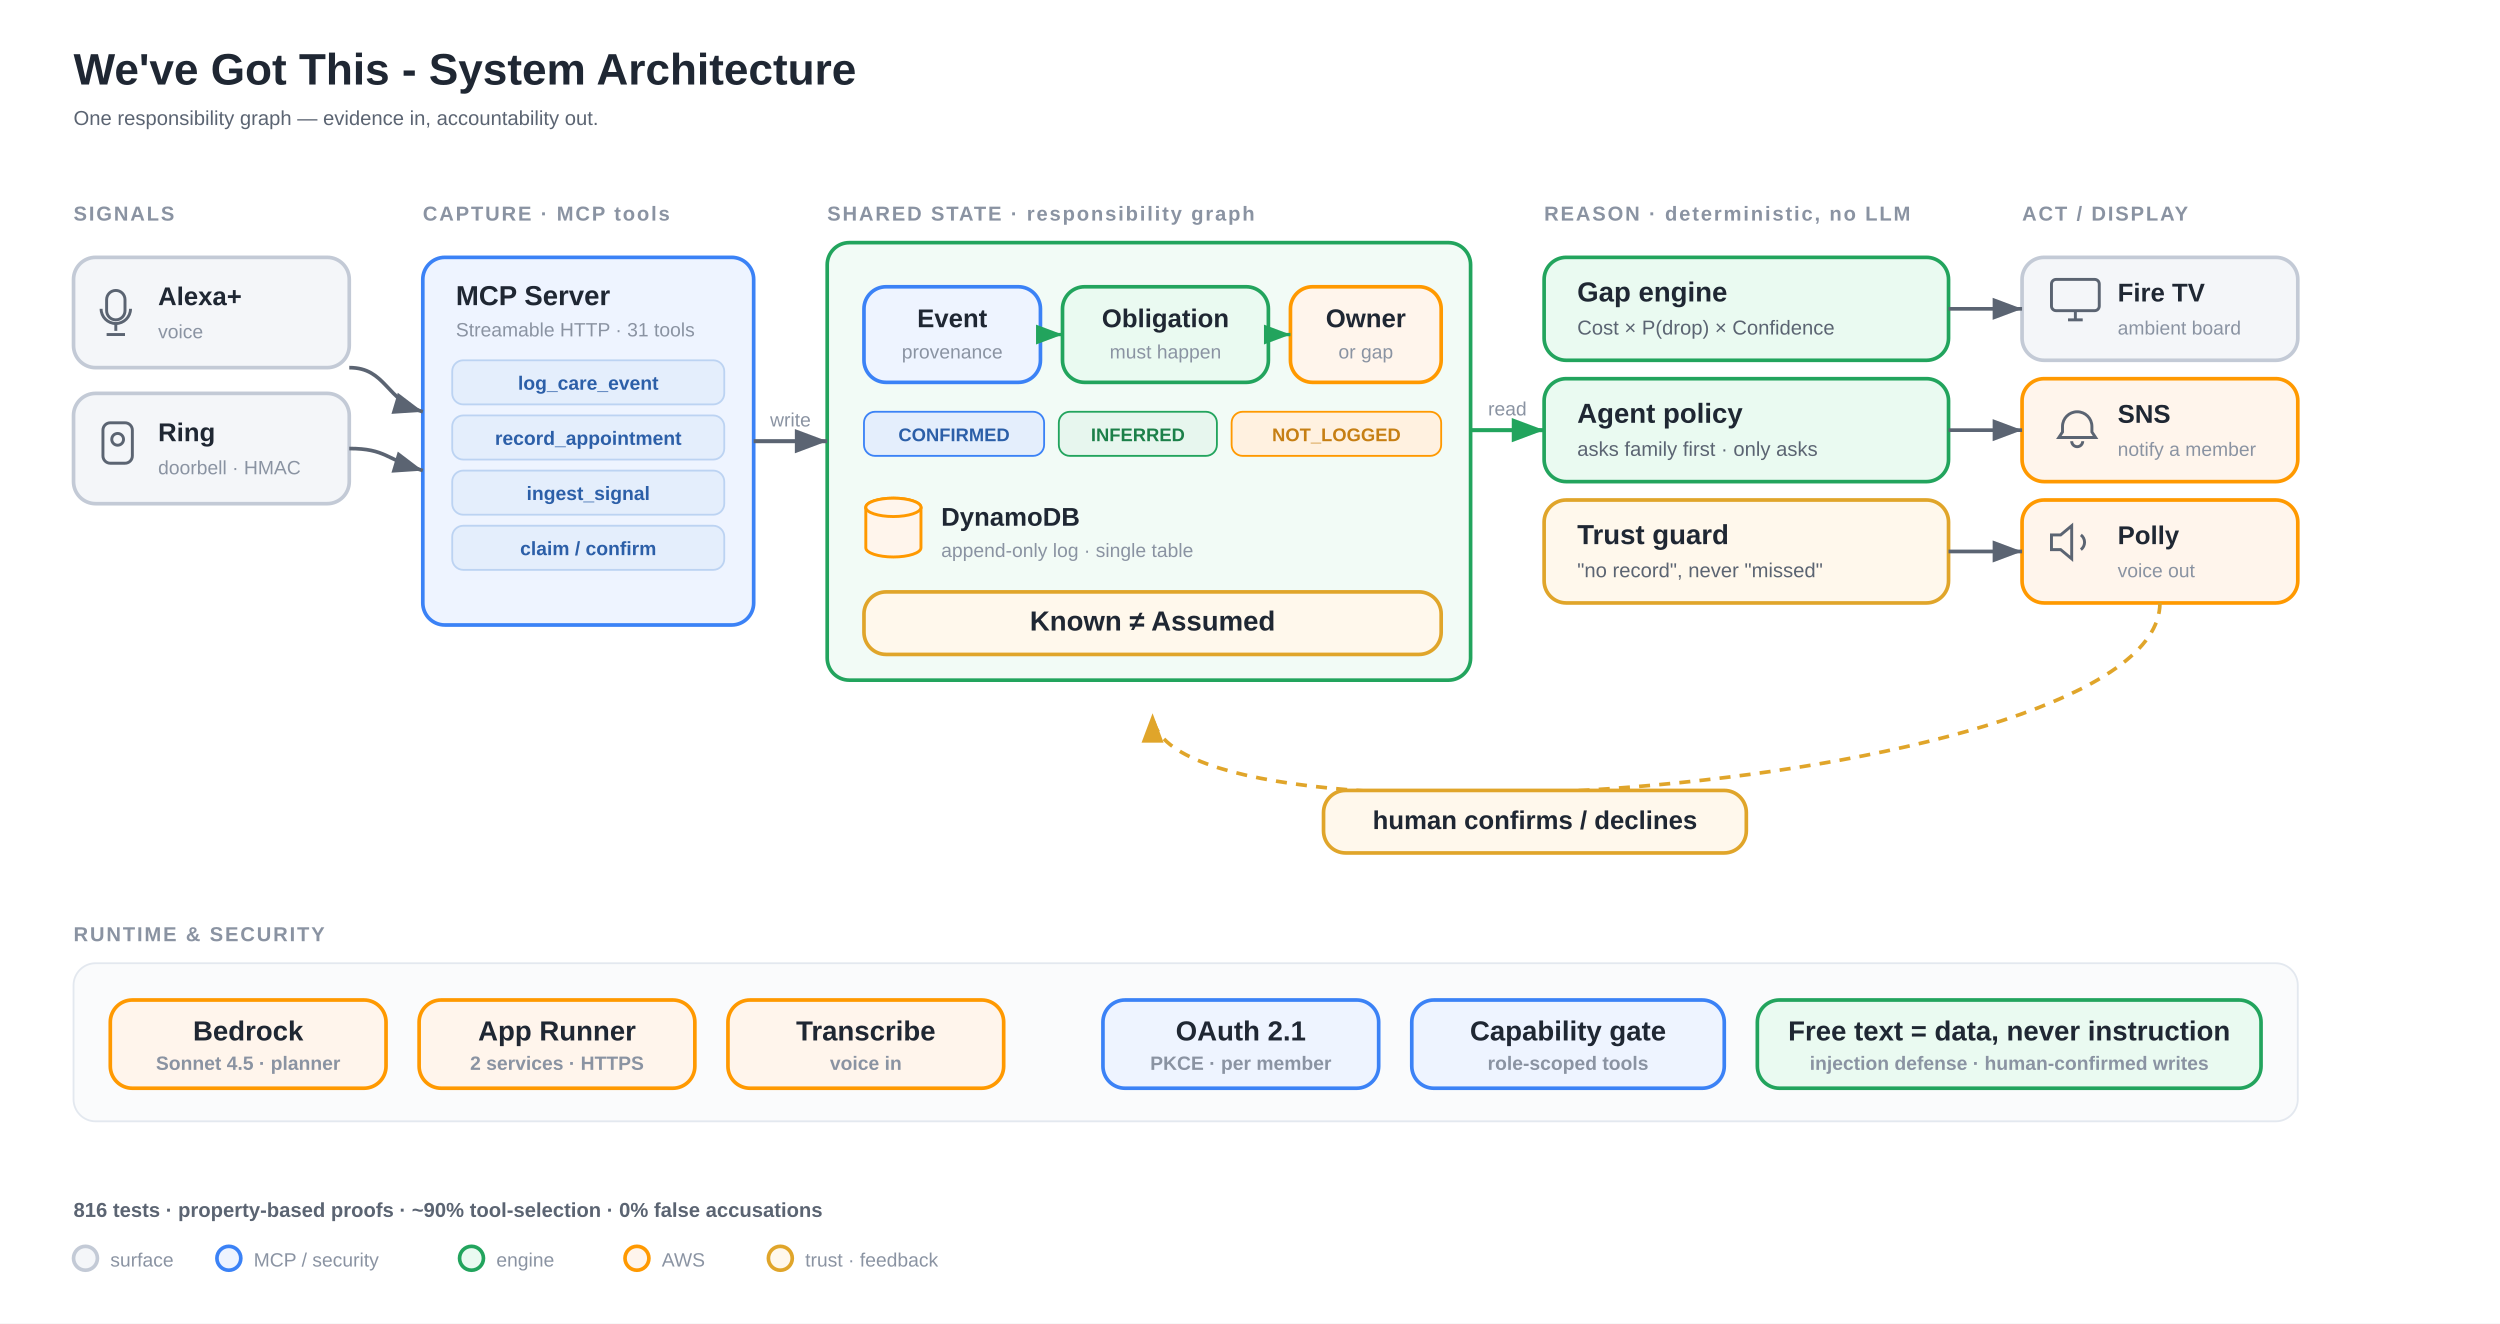
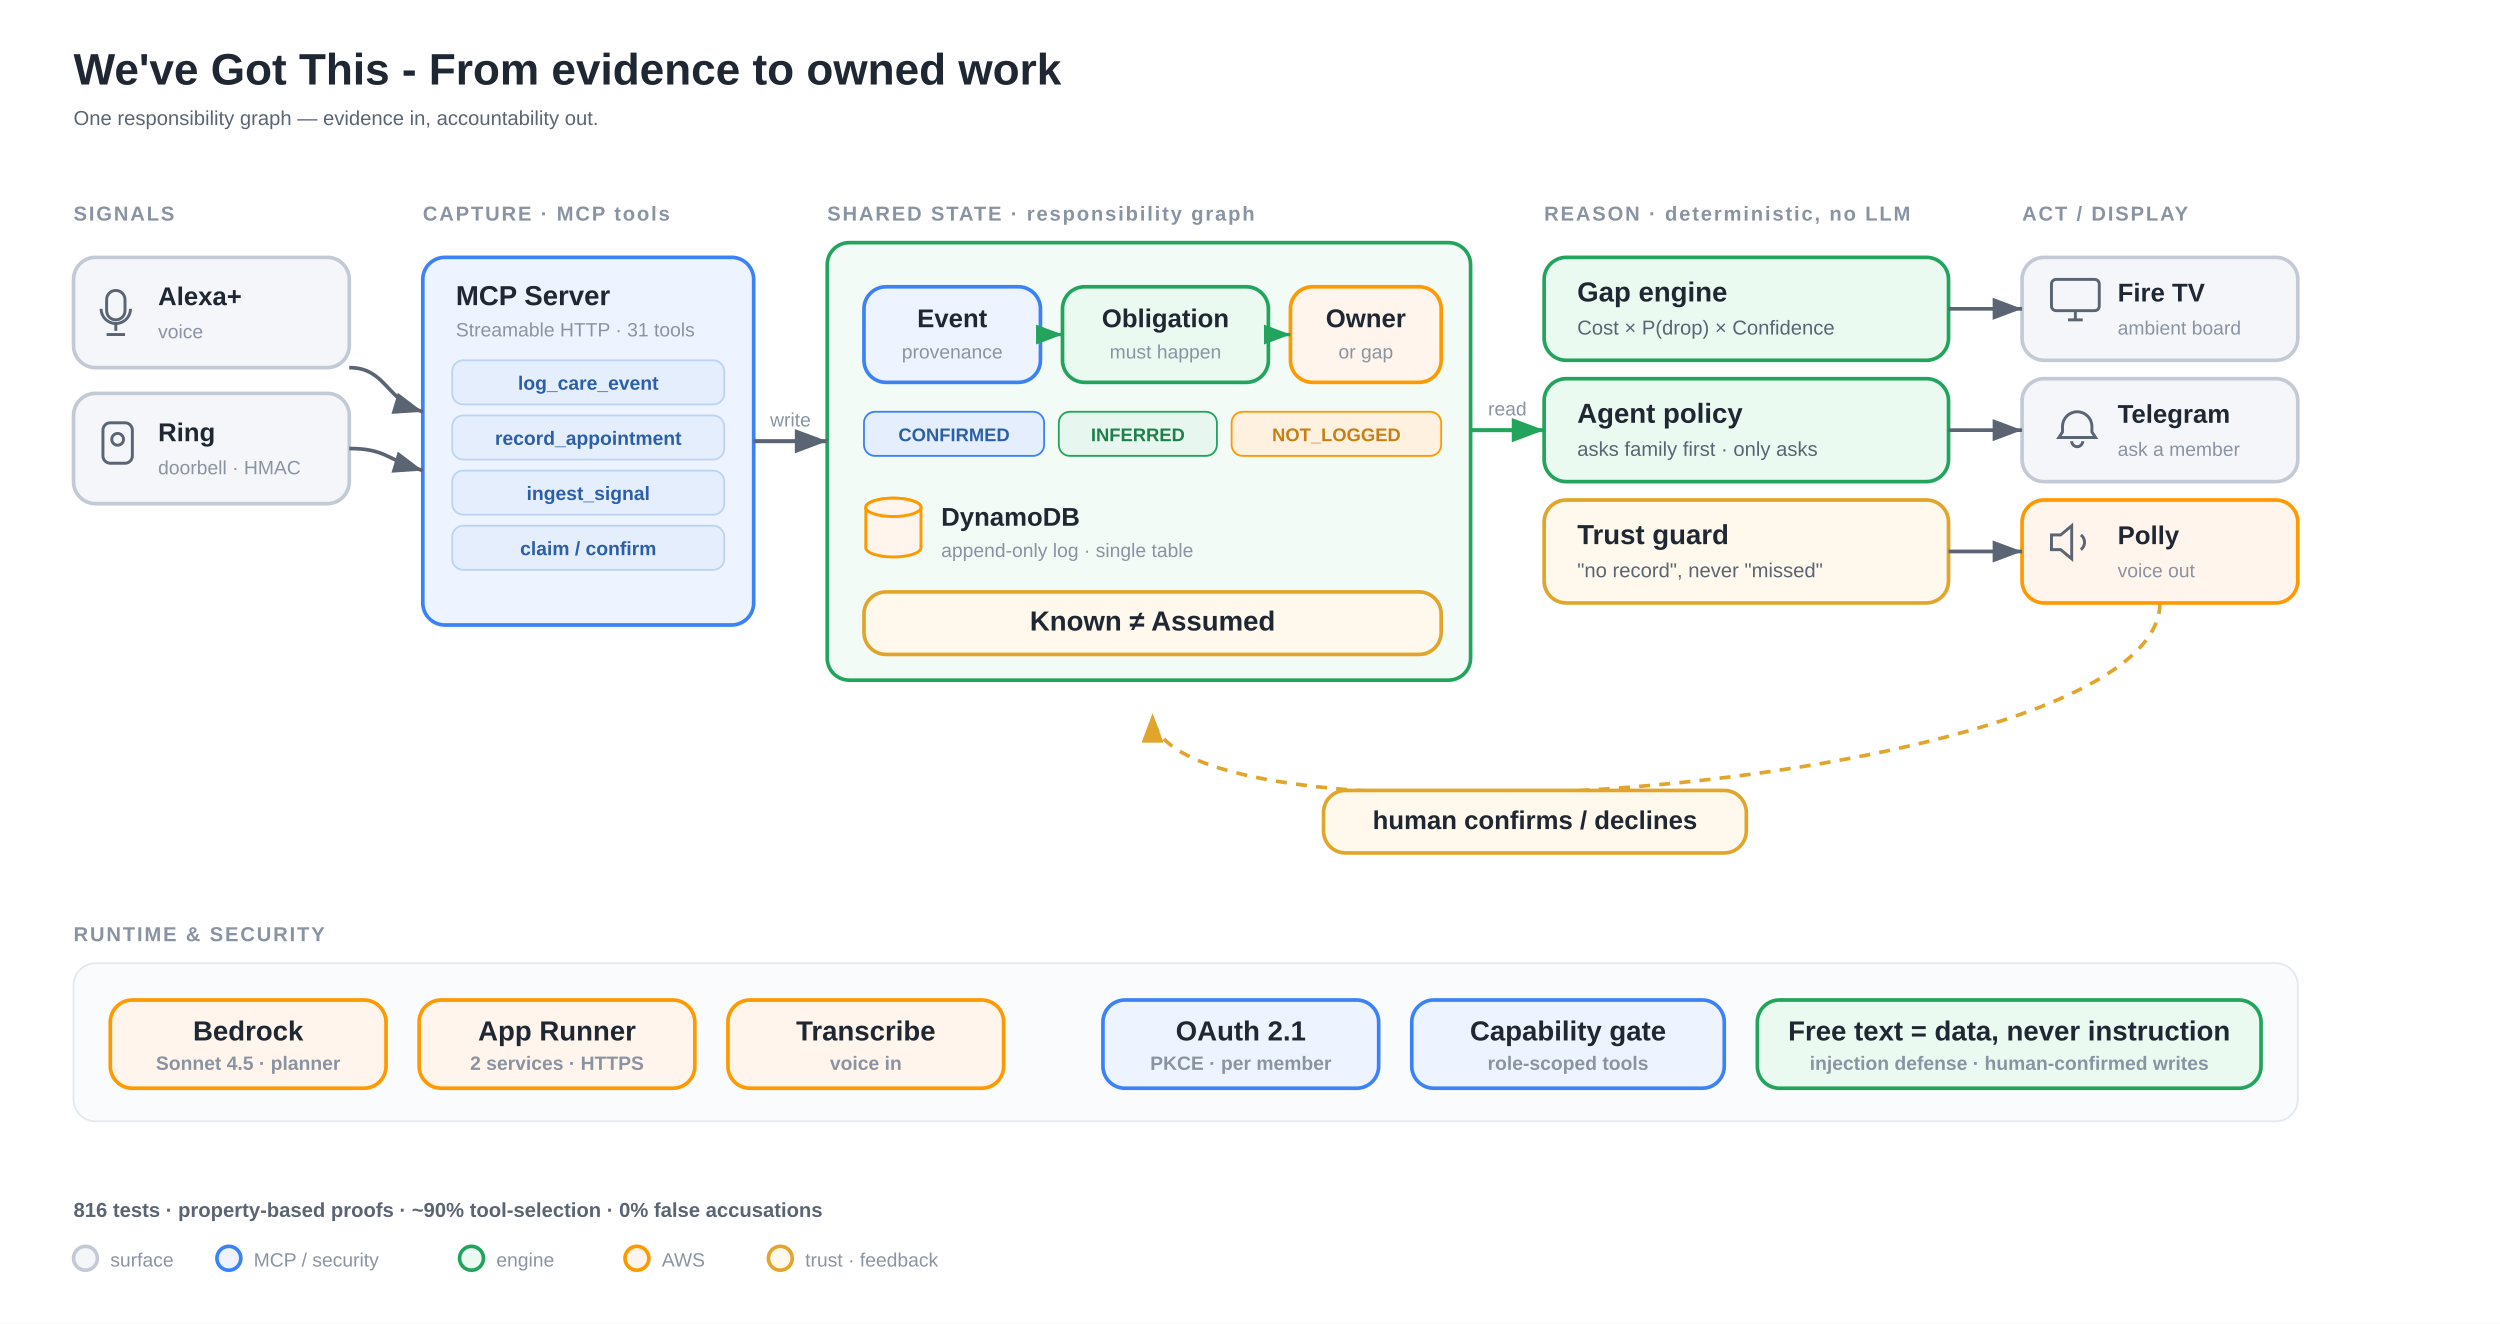
<svg xmlns="http://www.w3.org/2000/svg" viewBox="0 0 1360 720" font-family="'Segoe UI',Arial,sans-serif">
  <defs>
    <marker id="arw" markerWidth="10" markerHeight="10" refX="8" refY="3" orient="auto">
      <path d="M0,0 L8,3 L0,6 Z" fill="#5b6472" />
    </marker>
    <marker id="arwg" markerWidth="10" markerHeight="10" refX="8" refY="3" orient="auto">
      <path d="M0,0 L8,3 L0,6 Z" fill="#22a45d" />
    </marker>
    <marker id="arwf" markerWidth="10" markerHeight="10" refX="8" refY="3" orient="auto">
      <path d="M0,0 L8,3 L0,6 Z" fill="#e0a52a" />
    </marker>
    <style>
      .box{rx:12;stroke-width:2}
      .t{fill:#1f2733;font-size:14px;font-weight:600}
      .tb{fill:#1f2733;font-size:15px;font-weight:700}
      .s{fill:#5b6472;font-size:11px}
      .xs{fill:#8a93a2;font-size:10.5px}
      .lbl{fill:#8a93a2;font-size:11px;font-weight:700;letter-spacing:.09em}
      .aws{fill:#fff5ec;stroke:#ff9900}
      .mcp{fill:#eef4ff;stroke:#3b82f6}
      .eng{fill:#eafaf1;stroke:#22a45d}
      .sig{fill:#f4f6f9;stroke:#c3cad6}
      .trust{fill:#fff8ec;stroke:#e0a52a}
      .hub{fill:#f2fbf6;stroke:#22a45d}
      .n-ev{fill:#eef4ff;stroke:#3b82f6}
      .n-ob{fill:#eafaf1;stroke:#22a45d}
      .n-ow{fill:#fff5ec;stroke:#ff9900}
      .ic{fill:none;stroke:#5b6472;stroke-width:1.6}
    </style>
  </defs>
  <rect width="1360" height="720" fill="#ffffff" />
-   <text x="40" y="46" fill="#1f2733" font-size="24" font-weight="700">We've Got This - System Architecture</text>
+   <text x="40" y="46" fill="#1f2733" font-size="24" font-weight="700">We've Got This - From evidence to owned work</text>
  <text x="40" y="68" class="s" font-size="12.5">One responsibility graph — evidence in, accountability out.</text>
  <text x="40" y="120" class="lbl">SIGNALS</text>
  <rect class="box sig" x="40" y="140" width="150" height="60" />
  <g class="ic" transform="translate(58,158)">
    <rect x="0" y="0" width="10" height="16" rx="5" />
    <path d="M-3 10 a8 8 0 0 0 16 0 M5 18 v4 M0 24 h10" />
  </g>
  <text x="86" y="166" class="t">Alexa+</text>
  <text x="86" y="184" class="xs">voice</text>
  <rect class="box sig" x="40" y="214" width="150" height="60" />
  <g class="ic" transform="translate(56,230)">
    <rect x="0" y="0" width="16" height="22" rx="4" />
    <circle cx="8" cy="9" r="3.2" />
  </g>
  <text x="86" y="240" class="t">Ring</text>
  <text x="86" y="258" class="xs">doorbell · HMAC</text>
  <text x="230" y="120" class="lbl">CAPTURE · MCP tools</text>
  <rect class="box mcp" x="230" y="140" width="180" height="200" />
  <text x="248" y="166" class="tb">MCP Server</text>
  <text x="248" y="183" class="xs">Streamable HTTP · 31 tools</text>
  <g font-size="10.5" font-weight="600" text-anchor="middle" fill="#2c5fa8">
    <rect x="246" y="196" width="148" height="24" rx="6" fill="#e4eefc" stroke="#bcd3f2" />
    <text x="320" y="212">log_care_event</text>
    <rect x="246" y="226" width="148" height="24" rx="6" fill="#e4eefc" stroke="#bcd3f2" />
    <text x="320" y="242">record_appointment</text>
    <rect x="246" y="256" width="148" height="24" rx="6" fill="#e4eefc" stroke="#bcd3f2" />
    <text x="320" y="272">ingest_signal</text>
    <rect x="246" y="286" width="148" height="24" rx="6" fill="#e4eefc" stroke="#bcd3f2" />
    <text x="320" y="302">claim / confirm</text>
  </g>
  <text x="450" y="120" class="lbl">SHARED STATE · responsibility graph</text>
  <rect class="box hub" x="450" y="132" width="350" height="238" />
  <rect class="box n-ev" x="470" y="156" width="96" height="52" />
  <text x="518" y="178" class="t" text-anchor="middle">Event</text>
  <text x="518" y="195" class="xs" text-anchor="middle">provenance</text>
  <rect class="box n-ob" x="578" y="156" width="112" height="52" />
  <text x="634" y="178" class="t" text-anchor="middle">Obligation</text>
  <text x="634" y="195" class="xs" text-anchor="middle">must happen</text>
  <rect class="box n-ow" x="702" y="156" width="82" height="52" />
  <text x="743" y="178" class="t" text-anchor="middle">Owner</text>
  <text x="743" y="195" class="xs" text-anchor="middle">or gap</text>
  <path d="M566 182 H578" stroke="#22a45d" stroke-width="1.8" fill="none" marker-end="url(#arwg)" />
  <path d="M690 182 H702" stroke="#22a45d" stroke-width="1.8" fill="none" marker-end="url(#arwg)" />
  <g font-size="10" font-weight="700" text-anchor="middle">
    <rect x="470" y="224" width="98" height="24" rx="6" fill="#e4eefc" stroke="#3b82f6" />
    <text x="519" y="240" fill="#2c5fa8">CONFIRMED</text>
    <rect x="576" y="224" width="86" height="24" rx="6" fill="#e7f6ee" stroke="#22a45d" />
    <text x="619" y="240" fill="#1c8049">INFERRED</text>
    <rect x="670" y="224" width="114" height="24" rx="6" fill="#fff1e0" stroke="#ff9900" />
    <text x="727" y="240" fill="#c67f14">NOT_LOGGED</text>
  </g>
  <g transform="translate(470,270)">
    <ellipse cx="16" cy="6" rx="15" ry="5" fill="#fff5ec" stroke="#ff9900" stroke-width="1.6" />
    <path d="M1 6 v22 a15 5 0 0 0 30 0 v-22" fill="#fff5ec" stroke="#ff9900" stroke-width="1.6" />
    <ellipse cx="16" cy="6" rx="15" ry="5" fill="#fff5ec" stroke="#ff9900" stroke-width="1.6" />
  </g>
  <text x="512" y="286" class="t">DynamoDB</text>
  <text x="512" y="303" class="xs">append-only log · single table</text>
  <rect class="box trust" x="470" y="322" width="314" height="34" />
  <text x="627" y="343" class="tb" font-size="13.5" text-anchor="middle" fill="#c67f14">Known ≠ Assumed</text>
  <text x="840" y="120" class="lbl">REASON · deterministic, no LLM</text>
  <rect class="box eng" x="840" y="140" width="220" height="56" />
  <text x="858" y="164" class="tb">Gap engine</text>
  <text x="858" y="182" class="s">Cost × P(drop) × Confidence</text>
  <rect class="box eng" x="840" y="206" width="220" height="56" />
  <text x="858" y="230" class="tb">Agent policy</text>
  <text x="858" y="248" class="s">asks family first · only asks</text>
  <rect class="box trust" x="840" y="272" width="220" height="56" />
  <text x="858" y="296" class="tb">Trust guard</text>
  <text x="858" y="314" class="s">"no record", never "missed"</text>
  <text x="1100" y="120" class="lbl">ACT / DISPLAY</text>
  <rect class="box sig" x="1100" y="140" width="150" height="56" />
  <g class="ic" transform="translate(1116,152)">
    <rect x="0" y="0" width="26" height="17" rx="2.5" />
    <path d="M9 22 h8 M13 17 v5" />
  </g>
  <text x="1152" y="164" class="t">Fire TV</text>
  <text x="1152" y="182" class="xs">ambient board</text>
-   <rect class="box aws" x="1100" y="206" width="150" height="56" />
-   <g class="ic" transform="translate(1118,218)" stroke="#c67f14">
+   <rect class="box sig" x="1100" y="206" width="150" height="56" />
+   <g class="ic" transform="translate(1118,218)">
    <path d="M4 14 a8 8 0 0 1 16 0 v3 l2 3 H2 l2-3 z M9 22 a3 3 0 0 0 6 0" />
  </g>
-   <text x="1152" y="230" class="t">SNS</text>
-   <text x="1152" y="248" class="xs">notify a member</text>
+   <text x="1152" y="230" class="t">Telegram</text>
+   <text x="1152" y="248" class="xs">ask a member</text>
  <rect class="box aws" x="1100" y="272" width="150" height="56" />
  <g class="ic" transform="translate(1116,286)" stroke="#c67f14">
    <path d="M0 5 h5 l6-5 v18 l-6-5 H0 z M16 5 a5 5 0 0 1 0 8" />
  </g>
  <text x="1152" y="296" class="t">Polly</text>
  <text x="1152" y="314" class="xs">voice out</text>
  <path d="M190 200 C210 200 210 218 230 224" stroke="#5b6472" stroke-width="2" fill="none" marker-end="url(#arw)" />
  <path d="M190 244 C210 244 210 250 230 256" stroke="#5b6472" stroke-width="2" fill="none" marker-end="url(#arw)" />
  <path d="M410 240 H450" stroke="#5b6472" stroke-width="2.2" fill="none" marker-end="url(#arw)" />
  <text x="430" y="232" class="xs" text-anchor="middle">write</text>
  <path d="M800 234 H840" stroke="#22a45d" stroke-width="2.2" fill="none" marker-end="url(#arwg)" />
  <text x="820" y="226" class="xs" text-anchor="middle">read</text>
  <path d="M1060 168 C1080 168 1082 168 1100 168" stroke="#5b6472" stroke-width="2" fill="none" marker-end="url(#arw)" />
  <path d="M1060 234 H1100" stroke="#5b6472" stroke-width="2" fill="none" marker-end="url(#arw)" />
  <path d="M1060 300 C1080 300 1082 300 1100 300" stroke="#5b6472" stroke-width="2" fill="none" marker-end="url(#arw)" />
  <path d="M1175 328 C1175 430 627 470 627 388" stroke="#e0a52a" stroke-width="2" stroke-dasharray="6 5" fill="none" marker-end="url(#arwf)" />
  <rect class="box trust" x="720" y="430" width="230" height="34" />
  <text x="835" y="451" class="t" text-anchor="middle" fill="#c67f14">human confirms / declines</text>
  <text x="40" y="512" class="lbl">RUNTIME &amp; SECURITY</text>
  <rect x="40" y="524" width="1210" height="86" rx="12" fill="#fafbfc" stroke="#e3e8ef" />
  <g class="tb" font-size="13" text-anchor="middle">
    <rect class="box aws" x="60" y="544" width="150" height="48" />
    <text x="135" y="566">Bedrock</text>
    <text x="135" y="582" class="xs" text-anchor="middle">Sonnet 4.5 · planner</text>
    <rect class="box aws" x="228" y="544" width="150" height="48" />
    <text x="303" y="566">App Runner</text>
    <text x="303" y="582" class="xs" text-anchor="middle">2 services · HTTPS</text>
    <rect class="box aws" x="396" y="544" width="150" height="48" />
    <text x="471" y="566">Transcribe</text>
    <text x="471" y="582" class="xs" text-anchor="middle">voice in</text>
    <rect class="box mcp" x="600" y="544" width="150" height="48" />
    <text x="675" y="566">OAuth 2.1</text>
    <text x="675" y="582" class="xs" text-anchor="middle">PKCE · per member</text>
    <rect class="box mcp" x="768" y="544" width="170" height="48" />
    <text x="853" y="566">Capability gate</text>
    <text x="853" y="582" class="xs" text-anchor="middle">role-scoped tools</text>
    <rect class="box eng" x="956" y="544" width="274" height="48" />
    <text x="1093" y="566">Free text = data, never instruction</text>
    <text x="1093" y="582" class="xs" text-anchor="middle">injection defense · human-confirmed writes</text>
  </g>
  <text x="40" y="662" class="s" font-weight="700" fill="#22a45d">816 tests · property-based proofs · ~90% tool-selection · 0% false accusations</text>
  <g transform="translate(40,678)">
    <rect class="box sig" x="0" y="0" width="13" height="13" />
    <text x="20" y="11" class="xs">surface</text>
    <rect class="box mcp" x="78" y="0" width="13" height="13" />
    <text x="98" y="11" class="xs">MCP / security</text>
    <rect class="box eng" x="210" y="0" width="13" height="13" />
    <text x="230" y="11" class="xs">engine</text>
    <rect class="box aws" x="300" y="0" width="13" height="13" />
    <text x="320" y="11" class="xs">AWS</text>
    <rect class="box trust" x="378" y="0" width="13" height="13" />
    <text x="398" y="11" class="xs">trust · feedback</text>
  </g>
</svg>
